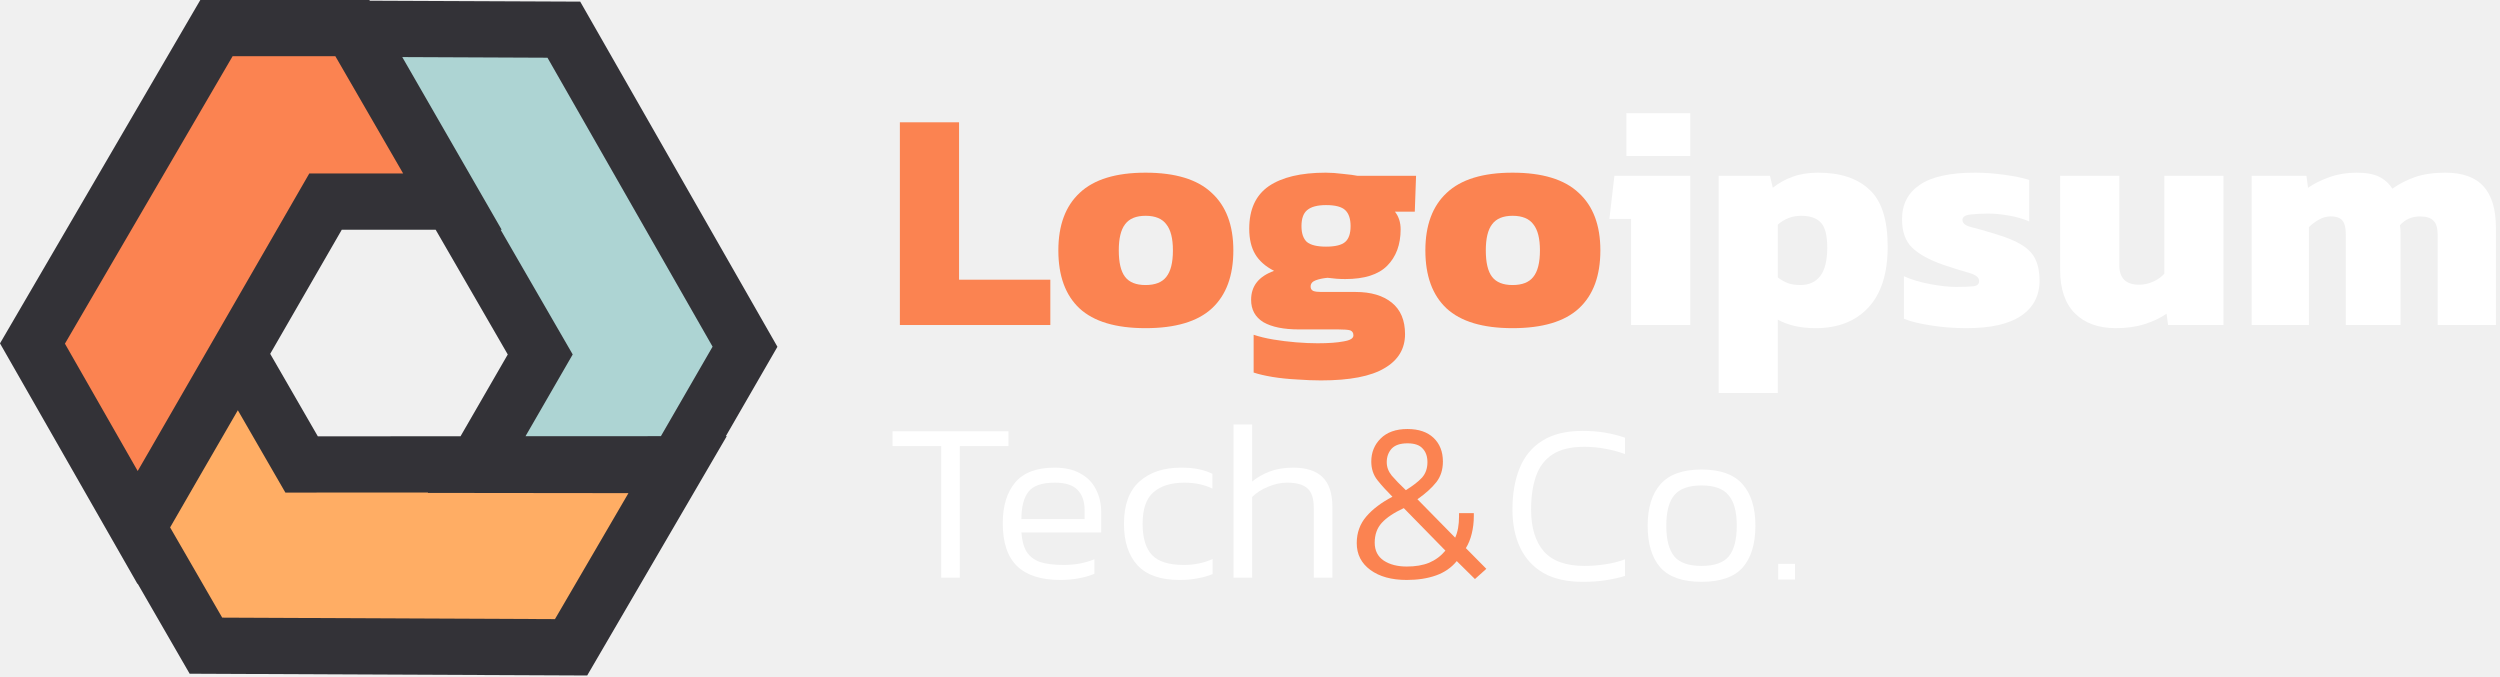
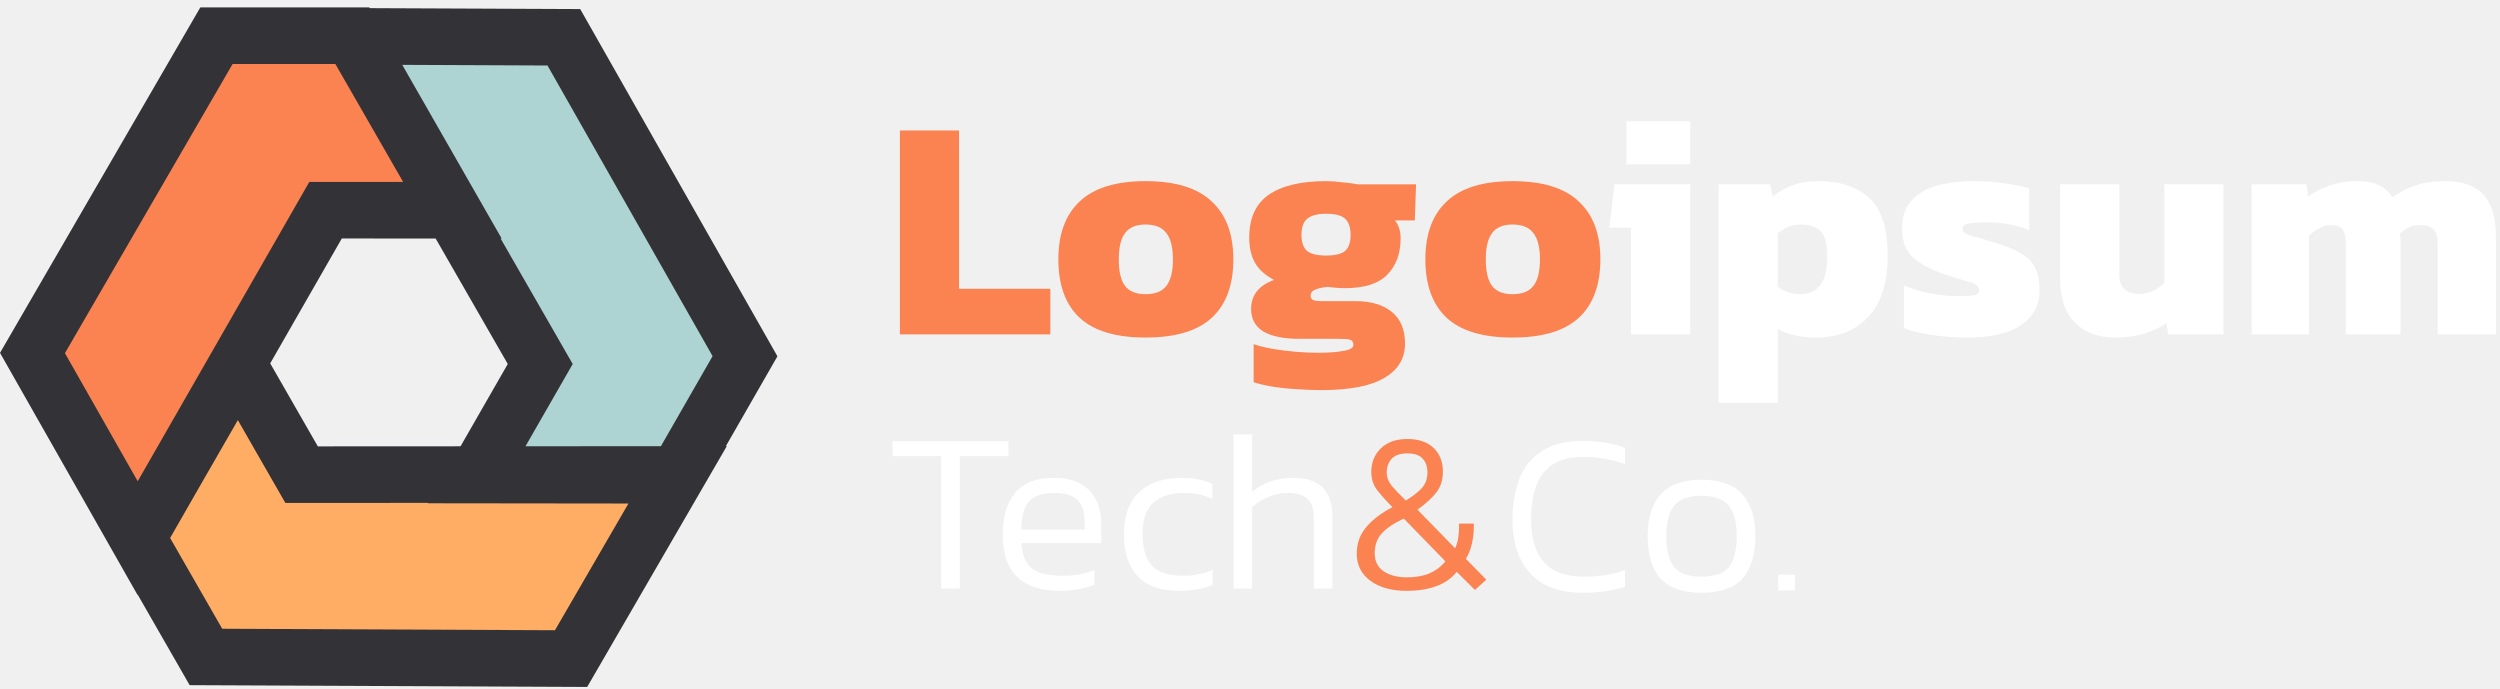
- <svg xmlns="http://www.w3.org/2000/svg" width="218" height="59" viewBox="0 0 218 59" fill="none">
+ <svg xmlns="http://www.w3.org/2000/svg" width="218" height="60" viewBox="0 0 218 60" fill="none">
  <g id="Group 400">
-     <path id="Vector" d="M17.957 56.302L11.998 45.981L20.743 30.875L26.3 40.501L59.107 40.483L49.798 56.445L17.957 56.302Z" fill="#FFAD64" />
-     <path id="Vector_2" d="M64.965 30.235L59.006 40.556L41.551 40.536L47.109 30.909L30.69 2.507L49.168 2.588L64.965 30.235Z" fill="#ADD4D3" />
-     <path id="Vector_3" d="M18.875 2.451H30.793L39.503 17.578L28.387 17.578L11.999 45.998L2.831 29.955L18.875 2.451Z" fill="#FB8351" />
-     <path id="Vector_4" fill-rule="evenodd" clip-rule="evenodd" d="M32.246 0.062L32.211 0H17.467L0 29.943L11.99 50.922L12.005 50.897L16.537 58.748L51.202 58.903L63.376 38.029H63.295L67.792 30.24L50.594 0.142L32.246 0.062ZM43.652 20.03H43.744L35.077 4.977L47.741 5.033L62.138 30.228L57.631 38.033L45.823 38.039L49.94 30.908L43.652 20.03ZM29.244 4.903L35.154 15.127L26.971 15.126L12.963 39.42L12.007 41.071L5.662 29.968L20.283 4.903H29.244ZM23.562 30.854L29.804 20.03L37.988 20.03L44.277 30.91L40.159 38.042L27.715 38.049L23.562 30.854ZM14.834 45.991L17.209 41.873L20.74 35.773L24.885 42.953L37.327 42.947L37.307 42.982L54.8 43.002L48.393 53.987L19.376 53.857L14.834 45.991Z" fill="#333237" />
-     <path id="Vector_5" d="M82.071 50.373V38.896H77.829V37.607H87.939V38.896H83.697V50.373H82.071Z" fill="white" />
-     <path id="Vector_6" d="M92.456 50.572C90.777 50.572 89.522 50.169 88.689 49.363C87.857 48.557 87.441 47.315 87.441 45.636C87.441 44.13 87.797 42.947 88.511 42.088C89.238 41.216 90.381 40.779 91.94 40.779C92.865 40.779 93.625 40.951 94.22 41.295C94.828 41.625 95.277 42.088 95.568 42.683C95.872 43.264 96.024 43.925 96.024 44.665V46.429H89.066C89.119 47.143 89.271 47.704 89.522 48.114C89.786 48.524 90.176 48.821 90.692 49.006C91.22 49.178 91.914 49.264 92.773 49.264C93.737 49.264 94.623 49.099 95.429 48.768V50.037C95.019 50.209 94.557 50.341 94.041 50.434C93.539 50.526 93.011 50.572 92.456 50.572ZM89.066 45.26H94.577V44.486C94.577 43.72 94.372 43.132 93.962 42.722C93.566 42.299 92.905 42.088 91.98 42.088C90.857 42.088 90.09 42.352 89.68 42.881C89.271 43.409 89.066 44.202 89.066 45.26Z" fill="white" />
-     <path id="Vector_7" d="M102.847 50.572C101.208 50.572 99.992 50.149 99.199 49.303C98.406 48.445 98.01 47.235 98.01 45.676C98.01 44.024 98.459 42.795 99.358 41.989C100.256 41.183 101.466 40.779 102.985 40.779C103.607 40.779 104.122 40.826 104.532 40.918C104.941 40.998 105.338 41.13 105.721 41.315V42.603C105.007 42.26 104.195 42.088 103.283 42.088C102.12 42.088 101.221 42.365 100.587 42.921C99.952 43.462 99.635 44.381 99.635 45.676C99.635 46.918 99.913 47.83 100.468 48.411C101.023 48.98 101.941 49.264 103.223 49.264C104.135 49.264 104.974 49.092 105.741 48.748V50.057C105.331 50.229 104.888 50.354 104.413 50.434C103.95 50.526 103.428 50.572 102.847 50.572Z" fill="white" />
-     <path id="Vector_8" d="M107.563 50.373V37.013H109.188V41.988C109.625 41.632 110.133 41.341 110.715 41.116C111.31 40.891 111.997 40.779 112.776 40.779C113.913 40.779 114.765 41.057 115.334 41.612C115.902 42.167 116.186 43.039 116.186 44.228V50.373H114.561V44.288C114.561 43.468 114.376 42.9 114.006 42.583C113.649 42.253 113.054 42.087 112.221 42.087C111.693 42.087 111.144 42.206 110.576 42.444C110.021 42.669 109.559 42.966 109.188 43.336V50.373H107.563Z" fill="white" />
-     <path id="Vector_9" d="M122.669 50.572C121.347 50.572 120.29 50.281 119.497 49.7C118.704 49.118 118.308 48.339 118.308 47.361C118.308 46.462 118.585 45.689 119.14 45.041C119.695 44.394 120.455 43.819 121.42 43.317C120.904 42.801 120.468 42.319 120.112 41.87C119.755 41.42 119.576 40.879 119.576 40.244C119.576 39.451 119.847 38.784 120.389 38.242C120.944 37.687 121.724 37.41 122.728 37.41C123.706 37.41 124.466 37.667 125.008 38.182C125.549 38.698 125.821 39.385 125.821 40.244C125.821 40.958 125.629 41.559 125.245 42.048C124.862 42.537 124.314 43.033 123.6 43.535L126.891 46.885C127.115 46.396 127.228 45.775 127.228 45.022V44.744H128.517V45.022C128.517 45.537 128.457 46.039 128.338 46.528C128.22 47.017 128.047 47.44 127.823 47.797L129.607 49.601L128.615 50.493L127.029 48.927C126.567 49.495 125.966 49.911 125.226 50.176C124.486 50.44 123.633 50.572 122.669 50.572ZM122.589 42.742C123.211 42.359 123.68 41.995 123.997 41.652C124.314 41.295 124.473 40.846 124.473 40.304C124.473 39.801 124.334 39.405 124.056 39.114C123.792 38.81 123.349 38.658 122.728 38.658C122.094 38.658 121.631 38.817 121.341 39.134C121.063 39.451 120.924 39.841 120.924 40.304C120.924 40.727 121.07 41.116 121.36 41.473C121.664 41.83 122.074 42.253 122.589 42.742ZM122.669 49.402C123.435 49.402 124.089 49.29 124.631 49.066C125.186 48.828 125.655 48.477 126.039 48.015L122.411 44.308C121.552 44.704 120.911 45.134 120.488 45.596C120.079 46.046 119.874 46.621 119.874 47.321C119.874 48.008 120.138 48.53 120.667 48.887C121.195 49.231 121.863 49.402 122.669 49.402Z" fill="#FB8351" />
-     <path id="Vector_10" d="M78.469 28.341V10.665H83.63V24.389H91.589V28.341H78.469Z" fill="#FB8351" />
-     <path id="Vector_11" d="M99.891 28.616C97.292 28.616 95.371 28.039 94.127 26.886C92.901 25.734 92.288 24.05 92.288 21.836C92.288 19.64 92.91 17.966 94.154 16.813C95.398 15.642 97.311 15.057 99.891 15.057C102.489 15.057 104.41 15.642 105.654 16.813C106.917 17.966 107.548 19.64 107.548 21.836C107.548 24.05 106.926 25.734 105.682 26.886C104.438 28.039 102.507 28.616 99.891 28.616ZM99.891 24.855C100.732 24.855 101.336 24.617 101.702 24.142C102.086 23.666 102.278 22.897 102.278 21.836C102.278 20.793 102.086 20.034 101.702 19.558C101.336 19.064 100.732 18.817 99.891 18.817C99.067 18.817 98.472 19.064 98.106 19.558C97.74 20.034 97.558 20.793 97.558 21.836C97.558 22.897 97.74 23.666 98.106 24.142C98.472 24.617 99.067 24.855 99.891 24.855Z" fill="#FB8351" />
-     <path id="Vector_12" d="M115.191 33.172C114.55 33.172 113.855 33.145 113.105 33.09C112.354 33.053 111.641 32.98 110.964 32.87C110.305 32.76 109.756 32.632 109.317 32.486V29.192C109.811 29.357 110.378 29.494 111.019 29.604C111.677 29.713 112.345 29.796 113.022 29.851C113.699 29.906 114.321 29.933 114.889 29.933C115.859 29.933 116.618 29.878 117.167 29.768C117.734 29.677 118.018 29.503 118.018 29.247C118.018 29.027 117.926 28.881 117.743 28.808C117.56 28.753 117.213 28.725 116.7 28.725H113.269C111.934 28.725 110.9 28.515 110.168 28.094C109.454 27.655 109.097 27.005 109.097 26.145C109.097 24.938 109.765 24.096 111.101 23.62C110.351 23.236 109.802 22.751 109.454 22.166C109.107 21.58 108.933 20.839 108.933 19.942C108.933 18.259 109.5 17.024 110.634 16.237C111.787 15.45 113.443 15.057 115.602 15.057C116.06 15.057 116.572 15.093 117.139 15.166C117.707 15.221 118.118 15.276 118.375 15.331H123.48L123.37 18.46H121.641C121.97 18.881 122.135 19.393 122.135 19.997C122.135 21.333 121.741 22.394 120.955 23.181C120.186 23.95 118.969 24.334 117.304 24.334C117.066 24.334 116.81 24.325 116.536 24.306C116.261 24.27 116.005 24.242 115.767 24.224C115.364 24.261 115.017 24.334 114.724 24.444C114.431 24.553 114.285 24.736 114.285 24.993C114.285 25.176 114.367 25.304 114.532 25.377C114.697 25.432 114.925 25.459 115.218 25.459H118.21C119.546 25.459 120.598 25.77 121.366 26.392C122.135 27.015 122.519 27.929 122.519 29.137C122.519 30.418 121.924 31.406 120.735 32.101C119.546 32.815 117.698 33.172 115.191 33.172ZM115.63 21.507C116.435 21.507 116.993 21.369 117.304 21.095C117.615 20.821 117.771 20.363 117.771 19.723C117.771 19.082 117.615 18.616 117.304 18.323C116.993 18.03 116.435 17.884 115.63 17.884C114.88 17.884 114.331 18.03 113.983 18.323C113.654 18.597 113.489 19.064 113.489 19.723C113.489 20.345 113.644 20.802 113.955 21.095C114.285 21.369 114.843 21.507 115.63 21.507Z" fill="#FB8351" />
-     <path id="Vector_13" d="M131.895 28.616C129.296 28.616 127.375 28.039 126.131 26.886C124.905 25.734 124.292 24.05 124.292 21.836C124.292 19.64 124.914 17.966 126.158 16.813C127.402 15.642 129.315 15.057 131.895 15.057C134.493 15.057 136.414 15.642 137.658 16.813C138.922 17.966 139.552 19.64 139.552 21.836C139.552 24.05 138.93 25.734 137.686 26.886C136.441 28.039 134.511 28.616 131.895 28.616ZM131.895 24.855C132.736 24.855 133.34 24.617 133.706 24.142C134.09 23.666 134.283 22.897 134.283 21.836C134.283 20.793 134.09 20.034 133.706 19.558C133.34 19.064 132.736 18.817 131.895 18.817C131.072 18.817 130.476 19.064 130.11 19.558C129.744 20.034 129.562 20.793 129.562 21.836C129.562 22.897 129.744 23.666 130.11 24.142C130.476 24.617 131.072 24.855 131.895 24.855Z" fill="#FB8351" />
-     <path id="Vector_14" d="M141.82 13.601V9.869H147.392V13.601H141.82ZM142.231 28.341V19.091H140.339L140.777 15.331H147.392V28.341H142.231Z" fill="white" />
-     <path id="Vector_15" d="M149.867 34.27V15.331H154.342L154.588 16.374C155.118 15.953 155.695 15.633 156.317 15.414C156.958 15.175 157.698 15.057 158.541 15.057C160.48 15.057 161.972 15.551 163.015 16.539C164.075 17.509 164.606 19.165 164.606 21.507C164.606 23.831 164.048 25.596 162.932 26.804C161.816 28.012 160.279 28.616 158.321 28.616C157.022 28.616 155.924 28.369 155.027 27.875V34.27H149.867ZM157.003 24.855C157.754 24.855 158.331 24.59 158.733 24.059C159.136 23.529 159.337 22.705 159.337 21.589C159.337 20.509 159.144 19.778 158.76 19.393C158.394 19.009 157.827 18.817 157.058 18.817C156.29 18.817 155.613 19.073 155.027 19.585V24.197C155.321 24.416 155.613 24.581 155.906 24.691C156.198 24.8 156.564 24.855 157.003 24.855Z" fill="white" />
-     <path id="Vector_16" d="M171.483 28.616C170.367 28.616 169.315 28.533 168.327 28.369C167.357 28.222 166.589 28.03 166.021 27.792V24.087C166.661 24.38 167.421 24.608 168.299 24.773C169.196 24.938 169.956 25.02 170.576 25.02C171.236 25.02 171.73 25.002 172.059 24.965C172.408 24.928 172.58 24.773 172.58 24.498C172.58 24.188 172.279 23.95 171.675 23.785C171.072 23.62 170.312 23.382 169.398 23.071C168.207 22.65 167.319 22.156 166.734 21.589C166.149 21.022 165.857 20.198 165.857 19.119C165.857 17.82 166.369 16.822 167.394 16.127C168.418 15.414 170.028 15.057 172.223 15.057C173.066 15.057 173.935 15.121 174.831 15.249C175.727 15.377 176.432 15.523 176.945 15.688V19.311C176.395 19.073 175.792 18.899 175.134 18.79C174.493 18.68 173.908 18.625 173.377 18.625C172.792 18.625 172.269 18.652 171.812 18.707C171.354 18.762 171.126 18.918 171.126 19.174C171.126 19.466 171.383 19.677 171.895 19.805C172.425 19.933 173.13 20.134 174.008 20.409C174.997 20.702 175.764 21.022 176.314 21.369C176.881 21.717 177.275 22.138 177.494 22.632C177.731 23.126 177.851 23.739 177.851 24.471C177.851 25.789 177.31 26.813 176.231 27.545C175.169 28.259 173.586 28.616 171.483 28.616Z" fill="white" />
-     <path id="Vector_17" d="M184.501 28.615C182.982 28.615 181.793 28.185 180.933 27.325C180.074 26.465 179.644 25.203 179.644 23.537V15.331H184.803V23.126C184.803 24.26 185.38 24.827 186.532 24.827C186.953 24.827 187.365 24.736 187.768 24.553C188.17 24.37 188.49 24.141 188.728 23.867V15.331H193.888V28.341H189.058L188.921 27.352C188.409 27.718 187.776 28.02 187.027 28.258C186.295 28.496 185.453 28.615 184.501 28.615Z" fill="white" />
-     <path id="Vector_18" d="M196.346 28.341V15.331H201.121L201.258 16.374C201.826 15.99 202.457 15.679 203.152 15.441C203.866 15.185 204.644 15.057 205.486 15.057C206.326 15.057 206.986 15.175 207.461 15.414C207.938 15.651 208.322 15.999 208.614 16.456C209.199 16.036 209.859 15.697 210.591 15.441C211.34 15.185 212.219 15.057 213.226 15.057C214.744 15.057 215.86 15.459 216.574 16.264C217.288 17.051 217.644 18.259 217.644 19.887V28.341H212.566V20.491C212.566 19.906 212.448 19.494 212.21 19.256C211.973 19 211.579 18.872 211.029 18.872C210.316 18.872 209.73 19.128 209.274 19.64C209.309 19.878 209.328 20.107 209.328 20.326C209.328 20.528 209.328 20.756 209.328 21.013V28.341H204.552V20.409C204.552 19.878 204.461 19.494 204.278 19.256C204.094 19 203.747 18.872 203.235 18.872C202.887 18.872 202.548 18.963 202.219 19.146C201.889 19.329 201.596 19.549 201.341 19.805V28.341H196.346Z" fill="white" />
-     <path id="Vector_19" d="M138.011 50.736C136.636 50.736 135.493 50.478 134.581 49.963C133.683 49.434 133.01 48.701 132.56 47.763C132.11 46.811 131.886 45.701 131.886 44.432C131.886 43.045 132.098 41.835 132.52 40.805C132.943 39.774 133.603 38.981 134.502 38.426C135.402 37.858 136.563 37.574 137.991 37.574C138.731 37.574 139.398 37.626 139.993 37.732C140.601 37.838 141.169 37.983 141.699 38.168V39.595C141.169 39.397 140.608 39.245 140.013 39.139C139.418 39.02 138.791 38.961 138.131 38.961C136.98 38.961 136.068 39.179 135.395 39.615C134.721 40.051 134.238 40.679 133.947 41.498C133.656 42.318 133.511 43.296 133.511 44.432C133.511 46.005 133.882 47.221 134.621 48.08C135.375 48.925 136.558 49.348 138.169 49.348C138.764 49.348 139.365 49.302 139.973 49.209C140.594 49.117 141.169 48.972 141.699 48.773V50.221C141.182 50.379 140.621 50.505 140.013 50.597C139.418 50.69 138.751 50.736 138.011 50.736Z" fill="white" />
-     <path id="Vector_20" d="M148.373 50.735C146.734 50.735 145.538 50.319 144.785 49.487C144.045 48.641 143.676 47.425 143.676 45.839C143.676 44.266 144.053 43.057 144.805 42.212C145.558 41.366 146.749 40.943 148.373 40.943C149.999 40.943 151.189 41.366 151.941 42.212C152.695 43.057 153.071 44.266 153.071 45.839C153.071 47.425 152.702 48.641 151.961 49.487C151.222 50.319 150.026 50.735 148.373 50.735ZM148.373 49.348C149.496 49.348 150.29 49.07 150.752 48.515C151.215 47.947 151.446 47.055 151.446 45.839C151.446 44.623 151.209 43.738 150.732 43.183C150.27 42.614 149.483 42.33 148.373 42.33C147.264 42.33 146.47 42.614 145.995 43.183C145.533 43.738 145.301 44.623 145.301 45.839C145.301 47.055 145.533 47.947 145.995 48.515C146.457 49.07 147.25 49.348 148.373 49.348Z" fill="white" />
-     <path id="Vector_21" d="M155.058 50.538V49.17H156.525V50.538H155.058Z" fill="white" />
+     <path id="Vector" d="M17.957 57.286L11.998 46.903L20.743 31.707L26.3 41.391L59.107 41.373L49.798 57.43L17.957 57.286Z" fill="#FFAD64" />
+     <path id="Vector_2" d="M64.965 31.063L59.006 41.446L41.551 41.426L47.109 31.742L30.69 3.17L49.168 3.252L64.965 31.063Z" fill="#ADD4D3" />
+     <path id="Vector_3" d="M18.875 3.114H30.793L39.503 18.331L28.387 18.331L11.999 46.92L2.831 30.782L18.875 3.114Z" fill="#FB8351" />
+     <path id="Vector_4" fill-rule="evenodd" clip-rule="evenodd" d="M32.246 0.71L32.211 0.648H17.467L0 30.77L11.99 51.874L12.005 51.849L16.537 59.746L51.202 59.902L63.376 38.904H63.295L67.792 31.069L50.594 0.791L32.246 0.71ZM43.652 20.798H43.744L35.077 5.655L47.741 5.711L62.138 31.056L57.631 38.908L45.823 38.914L49.94 31.741L43.652 20.798ZM29.244 5.581L35.154 15.865L26.971 15.865L12.963 40.303L12.007 41.964L5.662 30.795L20.283 5.581H29.244ZM23.562 31.686L29.804 20.797L37.988 20.798L44.277 31.742L40.159 38.917L27.715 38.924L23.562 31.686ZM14.834 46.913L17.209 42.77L20.74 36.635L24.885 43.858L37.327 43.851L37.307 43.886L54.8 43.907L48.393 54.957L19.376 54.827L14.834 46.913Z" fill="#333237" />
+     <path id="Vector_5" d="M82.071 51.322V39.776H77.829V38.48H87.939V39.776H83.697V51.322H82.071Z" fill="white" />
+     <path id="Vector_6" d="M92.456 51.522C90.777 51.522 89.522 51.117 88.689 50.306C87.857 49.495 87.441 48.245 87.441 46.556C87.441 45.041 87.797 43.851 88.511 42.987C89.238 42.11 90.381 41.671 91.94 41.671C92.865 41.671 93.625 41.844 94.22 42.19C94.828 42.522 95.277 42.987 95.568 43.585C95.872 44.17 96.024 44.835 96.024 45.58V47.354H89.066C89.119 48.072 89.271 48.637 89.522 49.049C89.786 49.461 90.176 49.76 90.692 49.947C91.22 50.119 91.914 50.206 92.773 50.206C93.737 50.206 94.623 50.04 95.429 49.707V50.983C95.019 51.156 94.557 51.289 94.041 51.382C93.539 51.475 93.011 51.522 92.456 51.522ZM89.066 46.178H94.577V45.4C94.577 44.629 94.372 44.037 93.962 43.625C93.566 43.2 92.905 42.987 91.98 42.987C90.857 42.987 90.09 43.253 89.68 43.785C89.271 44.316 89.066 45.114 89.066 46.178Z" fill="white" />
+     <path id="Vector_7" d="M102.847 51.522C101.208 51.522 99.992 51.096 99.199 50.246C98.406 49.382 98.01 48.165 98.01 46.596C98.01 44.935 98.459 43.698 99.358 42.887C100.256 42.077 101.466 41.671 102.985 41.671C103.607 41.671 104.122 41.717 104.532 41.811C104.941 41.89 105.338 42.023 105.721 42.209V43.505C105.007 43.16 104.195 42.987 103.283 42.987C102.12 42.987 101.221 43.266 100.587 43.825C99.952 44.37 99.635 45.294 99.635 46.596C99.635 47.846 99.913 48.763 100.468 49.348C101.023 49.92 101.941 50.206 103.223 50.206C104.135 50.206 104.974 50.033 105.741 49.687V51.004C105.331 51.176 104.888 51.303 104.413 51.382C103.95 51.475 103.428 51.522 102.847 51.522Z" fill="white" />
+     <path id="Vector_8" d="M107.563 51.322V37.882H109.188V42.887C109.625 42.528 110.133 42.236 110.715 42.01C111.31 41.783 111.997 41.67 112.776 41.67C113.913 41.67 114.765 41.95 115.334 42.508C115.902 43.066 116.186 43.944 116.186 45.14V51.322H114.561V45.2C114.561 44.376 114.376 43.804 114.006 43.485C113.649 43.153 113.054 42.986 112.221 42.986C111.693 42.986 111.144 43.106 110.576 43.346C110.021 43.572 109.559 43.871 109.188 44.243V51.322H107.563Z" fill="white" />
+     <path id="Vector_9" d="M122.669 51.522C121.347 51.522 120.29 51.229 119.497 50.644C118.704 50.059 118.308 49.275 118.308 48.291C118.308 47.387 118.585 46.609 119.14 45.958C119.695 45.307 120.455 44.728 121.42 44.223C120.904 43.705 120.468 43.219 120.112 42.768C119.755 42.316 119.576 41.77 119.576 41.132C119.576 40.335 119.847 39.663 120.389 39.118C120.944 38.56 121.724 38.281 122.728 38.281C123.706 38.281 124.466 38.54 125.008 39.058C125.549 39.577 125.821 40.268 125.821 41.132C125.821 41.85 125.629 42.455 125.245 42.947C124.862 43.439 124.314 43.937 123.6 44.443L126.891 47.813C127.115 47.321 127.228 46.696 127.228 45.938V45.659H128.517V45.938C128.517 46.457 128.457 46.962 128.338 47.454C128.22 47.946 128.047 48.371 127.823 48.73L129.607 50.545L128.615 51.442L127.029 49.867C126.567 50.438 125.966 50.857 125.226 51.123C124.486 51.389 123.633 51.522 122.669 51.522ZM122.589 43.645C123.211 43.26 123.68 42.894 123.997 42.548C124.314 42.189 124.473 41.737 124.473 41.192C124.473 40.687 124.334 40.288 124.056 39.996C123.792 39.69 123.349 39.537 122.728 39.537C122.094 39.537 121.631 39.697 121.341 40.016C121.063 40.335 120.924 40.727 120.924 41.192C120.924 41.618 121.07 42.01 121.36 42.369C121.664 42.728 122.074 43.153 122.589 43.645ZM122.669 50.345C123.435 50.345 124.089 50.232 124.631 50.006C125.186 49.767 125.655 49.415 126.039 48.949L122.411 45.22C121.552 45.619 120.911 46.051 120.488 46.517C120.079 46.968 119.874 47.547 119.874 48.251C119.874 48.943 120.138 49.468 120.667 49.827C121.195 50.172 121.863 50.345 122.669 50.345Z" fill="#FB8351" />
+     <path id="Vector_10" d="M78.469 29.158V11.377H83.63V25.182H91.589V29.158H78.469Z" fill="#FB8351" />
+     <path id="Vector_11" d="M99.891 29.434C97.292 29.434 95.371 28.855 94.127 27.695C92.901 26.535 92.288 24.842 92.288 22.614C92.288 20.406 92.91 18.721 94.154 17.562C95.398 16.384 97.311 15.795 99.891 15.795C102.489 15.795 104.41 16.384 105.654 17.562C106.917 18.721 107.548 20.406 107.548 22.614C107.548 24.842 106.926 26.535 105.682 27.695C104.438 28.855 102.507 29.434 99.891 29.434ZM99.891 25.652C100.732 25.652 101.336 25.413 101.702 24.934C102.086 24.455 102.278 23.682 102.278 22.614C102.278 21.565 102.086 20.802 101.702 20.323C101.336 19.826 100.732 19.577 99.891 19.577C99.067 19.577 98.472 19.826 98.106 20.323C97.74 20.802 97.558 21.565 97.558 22.614C97.558 23.682 97.74 24.455 98.106 24.934C98.472 25.413 99.067 25.652 99.891 25.652Z" fill="#FB8351" />
+     <path id="Vector_12" d="M115.191 34.018C114.55 34.018 113.855 33.99 113.105 33.935C112.354 33.898 111.641 33.825 110.964 33.714C110.305 33.604 109.756 33.475 109.317 33.328V30.014C109.811 30.18 110.378 30.318 111.019 30.428C111.677 30.539 112.345 30.622 113.022 30.677C113.699 30.732 114.321 30.76 114.889 30.76C115.859 30.76 116.618 30.705 117.167 30.594C117.734 30.502 118.018 30.327 118.018 30.07C118.018 29.849 117.926 29.701 117.743 29.628C117.56 29.573 117.213 29.545 116.7 29.545H113.269C111.934 29.545 110.9 29.333 110.168 28.91C109.454 28.468 109.097 27.815 109.097 26.95C109.097 25.735 109.765 24.888 111.101 24.409C110.351 24.023 109.802 23.535 109.454 22.946C109.107 22.357 108.933 21.611 108.933 20.709C108.933 19.016 109.5 17.773 110.634 16.982C111.787 16.191 113.443 15.795 115.602 15.795C116.06 15.795 116.572 15.831 117.139 15.905C117.707 15.96 118.118 16.016 118.375 16.071H123.48L123.37 19.218H121.641C121.97 19.642 122.135 20.157 122.135 20.765C122.135 22.108 121.741 23.176 120.955 23.968C120.186 24.741 118.969 25.127 117.304 25.127C117.066 25.127 116.81 25.118 116.536 25.099C116.261 25.063 116.005 25.035 115.767 25.017C115.364 25.054 115.017 25.127 114.724 25.238C114.431 25.348 114.285 25.532 114.285 25.79C114.285 25.974 114.367 26.103 114.532 26.176C114.697 26.232 114.925 26.259 115.218 26.259H118.21C119.546 26.259 120.598 26.572 121.366 27.198C122.135 27.824 122.519 28.744 122.519 29.959C122.519 31.248 121.924 32.242 120.735 32.941C119.546 33.659 117.698 34.018 115.191 34.018ZM115.63 22.283C116.435 22.283 116.993 22.145 117.304 21.869C117.615 21.593 117.771 21.133 117.771 20.489C117.771 19.844 117.615 19.375 117.304 19.08C116.993 18.786 116.435 18.639 115.63 18.639C114.88 18.639 114.331 18.786 113.983 19.08C113.654 19.357 113.489 19.826 113.489 20.489C113.489 21.114 113.644 21.575 113.955 21.869C114.285 22.145 114.843 22.283 115.63 22.283Z" fill="#FB8351" />
+     <path id="Vector_13" d="M131.895 29.434C129.296 29.434 127.375 28.855 126.131 27.695C124.905 26.535 124.292 24.842 124.292 22.614C124.292 20.406 124.914 18.721 126.158 17.562C127.402 16.384 129.315 15.795 131.895 15.795C134.493 15.795 136.414 16.384 137.658 17.562C138.922 18.721 139.552 20.406 139.552 22.614C139.552 24.842 138.93 26.535 137.686 27.695C136.441 28.855 134.511 29.434 131.895 29.434ZM131.895 25.652C132.736 25.652 133.34 25.413 133.706 24.934C134.09 24.455 134.283 23.682 134.283 22.614C134.283 21.565 134.09 20.802 133.706 20.323C133.34 19.826 132.736 19.577 131.895 19.577C131.072 19.577 130.476 19.826 130.11 20.323C129.744 20.802 129.562 21.565 129.562 22.614C129.562 23.682 129.744 24.455 130.11 24.934C130.476 25.413 131.072 25.652 131.895 25.652Z" fill="#FB8351" />
+     <path id="Vector_14" d="M141.82 14.331V10.576H147.392V14.331H141.82ZM142.231 29.158V19.853H140.339L140.777 16.07H147.392V29.158H142.231Z" fill="white" />
+     <path id="Vector_15" d="M149.867 35.122V16.071H154.342L154.588 17.12C155.118 16.697 155.695 16.374 156.317 16.154C156.958 15.914 157.698 15.795 158.541 15.795C160.48 15.795 161.972 16.292 163.015 17.286C164.075 18.261 164.606 19.927 164.606 22.283C164.606 24.621 164.048 26.397 162.932 27.612C161.816 28.827 160.279 29.434 158.321 29.434C157.022 29.434 155.924 29.186 155.027 28.689V35.122H149.867ZM157.003 25.652C157.754 25.652 158.331 25.385 158.733 24.851C159.136 24.317 159.337 23.489 159.337 22.366C159.337 21.28 159.144 20.544 158.76 20.157C158.394 19.771 157.827 19.577 157.058 19.577C156.29 19.577 155.613 19.835 155.027 20.351V24.989C155.321 25.21 155.613 25.376 155.906 25.486C156.198 25.596 156.564 25.652 157.003 25.652Z" fill="white" />
+     <path id="Vector_16" d="M171.483 29.434C170.367 29.434 169.315 29.352 168.327 29.186C167.357 29.039 166.589 28.845 166.021 28.606V24.879C166.661 25.173 167.421 25.403 168.299 25.569C169.196 25.735 169.956 25.817 170.576 25.817C171.236 25.817 171.73 25.799 172.059 25.762C172.408 25.725 172.58 25.569 172.58 25.293C172.58 24.98 172.279 24.741 171.675 24.575C171.072 24.409 170.312 24.17 169.398 23.857C168.207 23.434 167.319 22.937 166.734 22.366C166.149 21.795 165.857 20.967 165.857 19.881C165.857 18.574 166.369 17.571 167.394 16.872C168.418 16.154 170.028 15.795 172.223 15.795C173.066 15.795 173.935 15.859 174.831 15.988C175.727 16.117 176.432 16.264 176.945 16.43V20.074C176.395 19.835 175.792 19.66 175.134 19.55C174.493 19.439 173.908 19.384 173.377 19.384C172.792 19.384 172.269 19.412 171.812 19.467C171.354 19.522 171.126 19.678 171.126 19.936C171.126 20.231 171.383 20.442 171.895 20.571C172.425 20.7 173.13 20.903 174.008 21.179C174.997 21.473 175.764 21.795 176.314 22.145C176.881 22.495 177.275 22.918 177.494 23.415C177.731 23.912 177.851 24.529 177.851 25.265C177.851 26.591 177.31 27.621 176.231 28.358C175.169 29.075 173.586 29.434 171.483 29.434Z" fill="white" />
+     <path id="Vector_17" d="M184.501 29.434C182.982 29.434 181.793 29.002 180.933 28.136C180.074 27.271 179.644 26.001 179.644 24.326V16.07H184.803V23.912C184.803 25.053 185.38 25.624 186.532 25.624C186.953 25.624 187.365 25.532 187.768 25.348C188.17 25.164 188.49 24.933 188.728 24.657V16.07H193.888V29.158H189.058L188.921 28.164C188.409 28.532 187.776 28.836 187.027 29.075C186.295 29.314 185.453 29.434 184.501 29.434Z" fill="white" />
+     <path id="Vector_18" d="M196.346 29.158V16.071H201.121L201.258 17.12C201.826 16.733 202.457 16.421 203.152 16.181C203.866 15.924 204.644 15.795 205.486 15.795C206.326 15.795 206.986 15.914 207.461 16.154C207.938 16.393 208.322 16.743 208.614 17.203C209.199 16.779 209.859 16.439 210.591 16.181C211.34 15.924 212.219 15.795 213.226 15.795C214.744 15.795 215.86 16.2 216.574 17.009C217.288 17.801 217.644 19.016 217.644 20.654V29.158H212.566V21.262C212.566 20.672 212.448 20.259 212.21 20.019C211.973 19.761 211.579 19.633 211.029 19.633C210.316 19.633 209.73 19.89 209.274 20.406C209.309 20.645 209.328 20.875 209.328 21.096C209.328 21.298 209.328 21.529 209.328 21.786V29.158H204.552V21.179C204.552 20.645 204.461 20.259 204.278 20.019C204.094 19.761 203.747 19.633 203.235 19.633C202.887 19.633 202.548 19.725 202.219 19.909C201.889 20.093 201.596 20.314 201.341 20.571V29.158H196.346Z" fill="white" />
+     <path id="Vector_19" d="M138.011 51.687C136.636 51.687 135.493 51.427 134.581 50.909C133.683 50.377 133.01 49.639 132.56 48.696C132.11 47.738 131.886 46.622 131.886 45.345C131.886 43.95 132.098 42.733 132.52 41.696C132.943 40.659 133.603 39.861 134.502 39.303C135.402 38.732 136.563 38.446 137.991 38.446C138.731 38.446 139.398 38.499 139.993 38.605C140.601 38.712 141.169 38.858 141.699 39.044V40.48C141.169 40.28 140.608 40.127 140.013 40.021C139.418 39.901 138.791 39.842 138.131 39.842C136.98 39.842 136.068 40.061 135.395 40.5C134.721 40.938 134.238 41.57 133.947 42.394C133.656 43.218 133.511 44.202 133.511 45.345C133.511 46.927 133.882 48.151 134.621 49.015C135.375 49.865 136.558 50.291 138.169 50.291C138.764 50.291 139.365 50.244 139.973 50.151C140.594 50.058 141.169 49.912 141.699 49.713V51.168C141.182 51.328 140.621 51.454 140.013 51.547C139.418 51.64 138.751 51.687 138.011 51.687Z" fill="white" />
+     <path id="Vector_20" d="M148.373 51.686C146.734 51.686 145.538 51.267 144.785 50.43C144.045 49.579 143.676 48.356 143.676 46.761C143.676 45.179 144.053 43.962 144.805 43.111C145.558 42.261 146.749 41.835 148.373 41.835C149.999 41.835 151.189 42.261 151.941 43.111C152.695 43.962 153.071 45.179 153.071 46.761C153.071 48.356 152.702 49.579 151.961 50.43C151.222 51.267 150.026 51.686 148.373 51.686ZM148.373 50.29C149.496 50.29 150.29 50.011 150.752 49.453C151.215 48.881 151.446 47.984 151.446 46.761C151.446 45.538 151.209 44.647 150.732 44.089C150.27 43.517 149.483 43.231 148.373 43.231C147.264 43.231 146.47 43.517 145.995 44.089C145.533 44.647 145.301 45.538 145.301 46.761C145.301 47.984 145.533 48.881 145.995 49.453C146.457 50.011 147.25 50.29 148.373 50.29Z" fill="white" />
+     <path id="Vector_21" d="M155.058 51.487V50.111H156.525V51.487H155.058Z" fill="white" />
  </g>
</svg>
